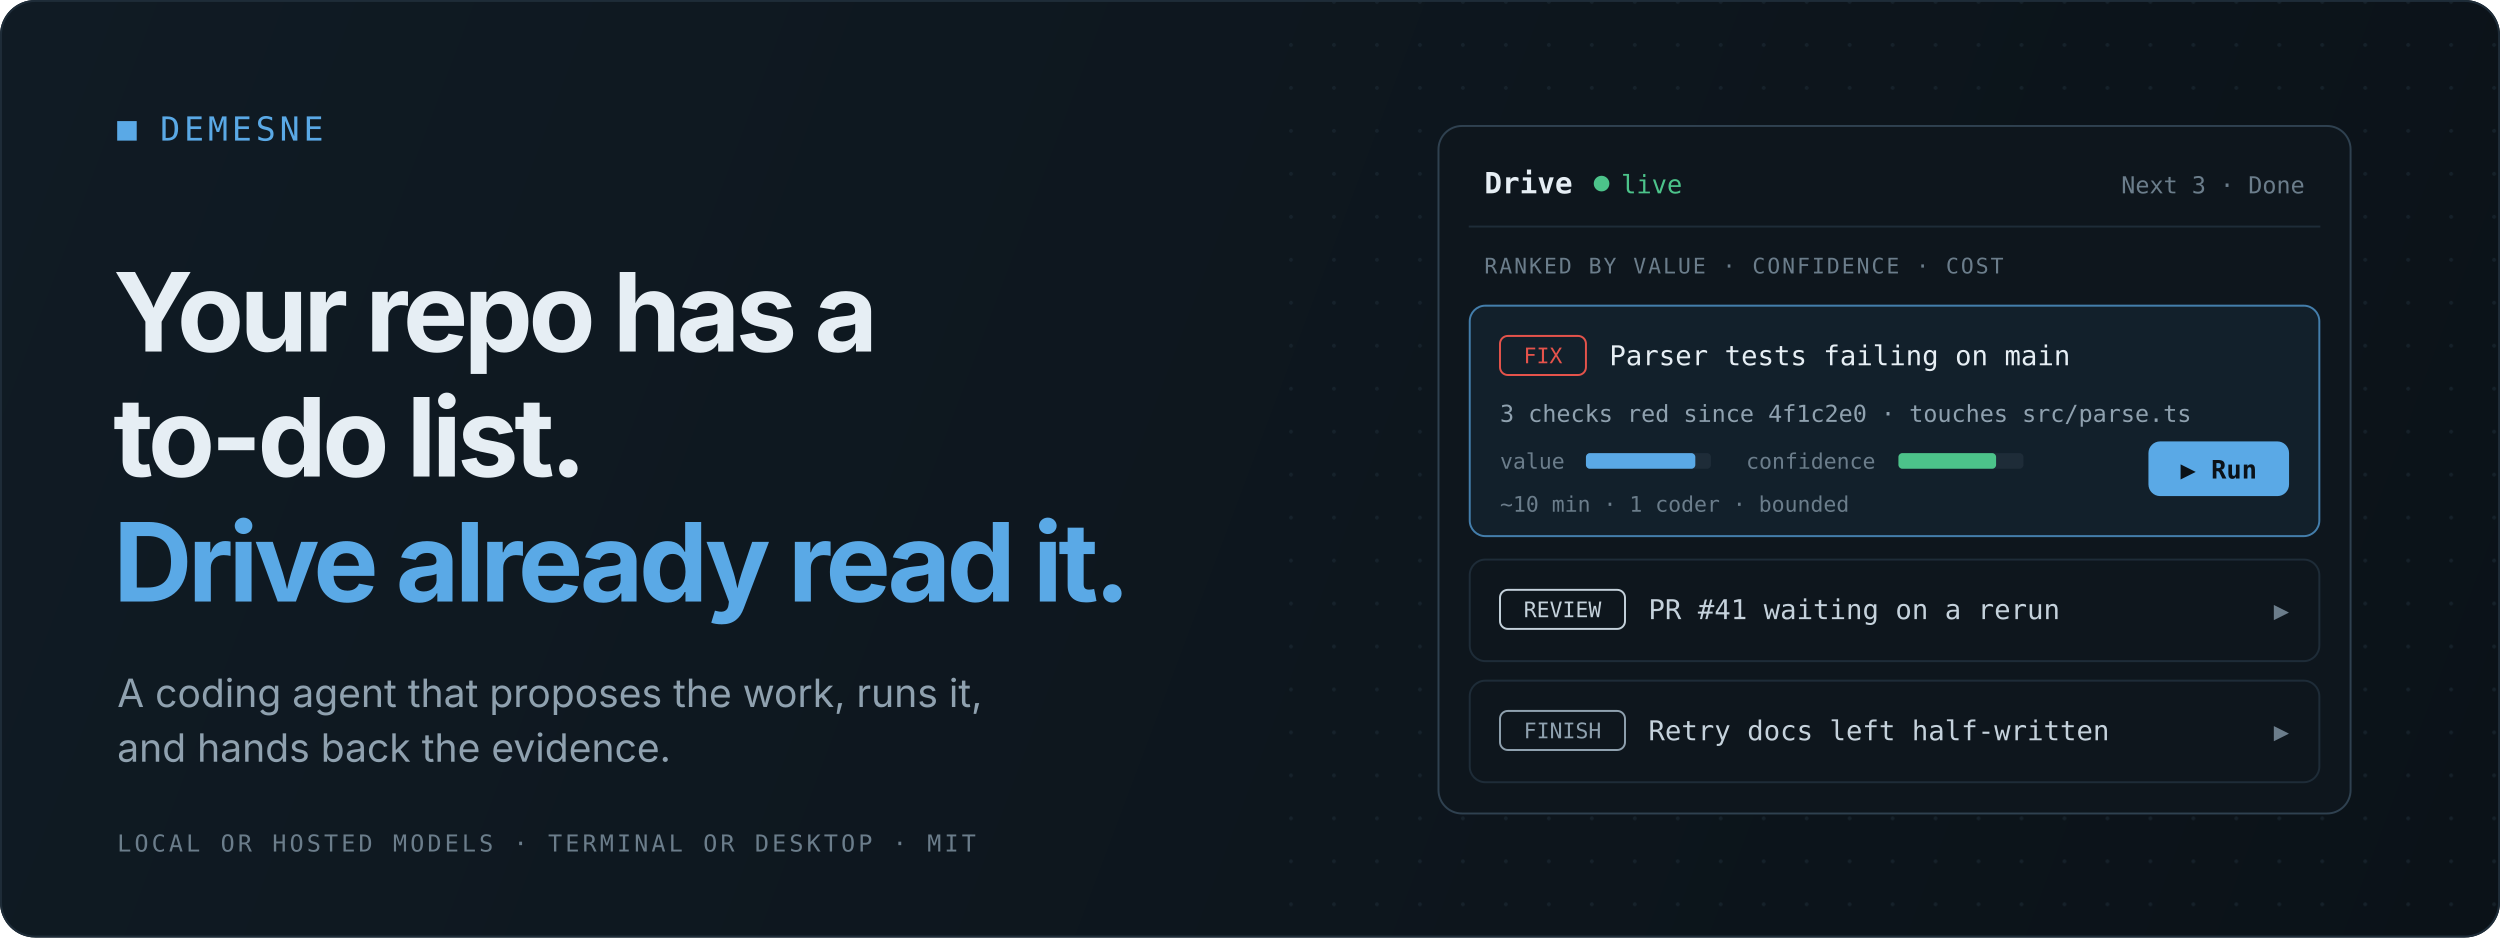
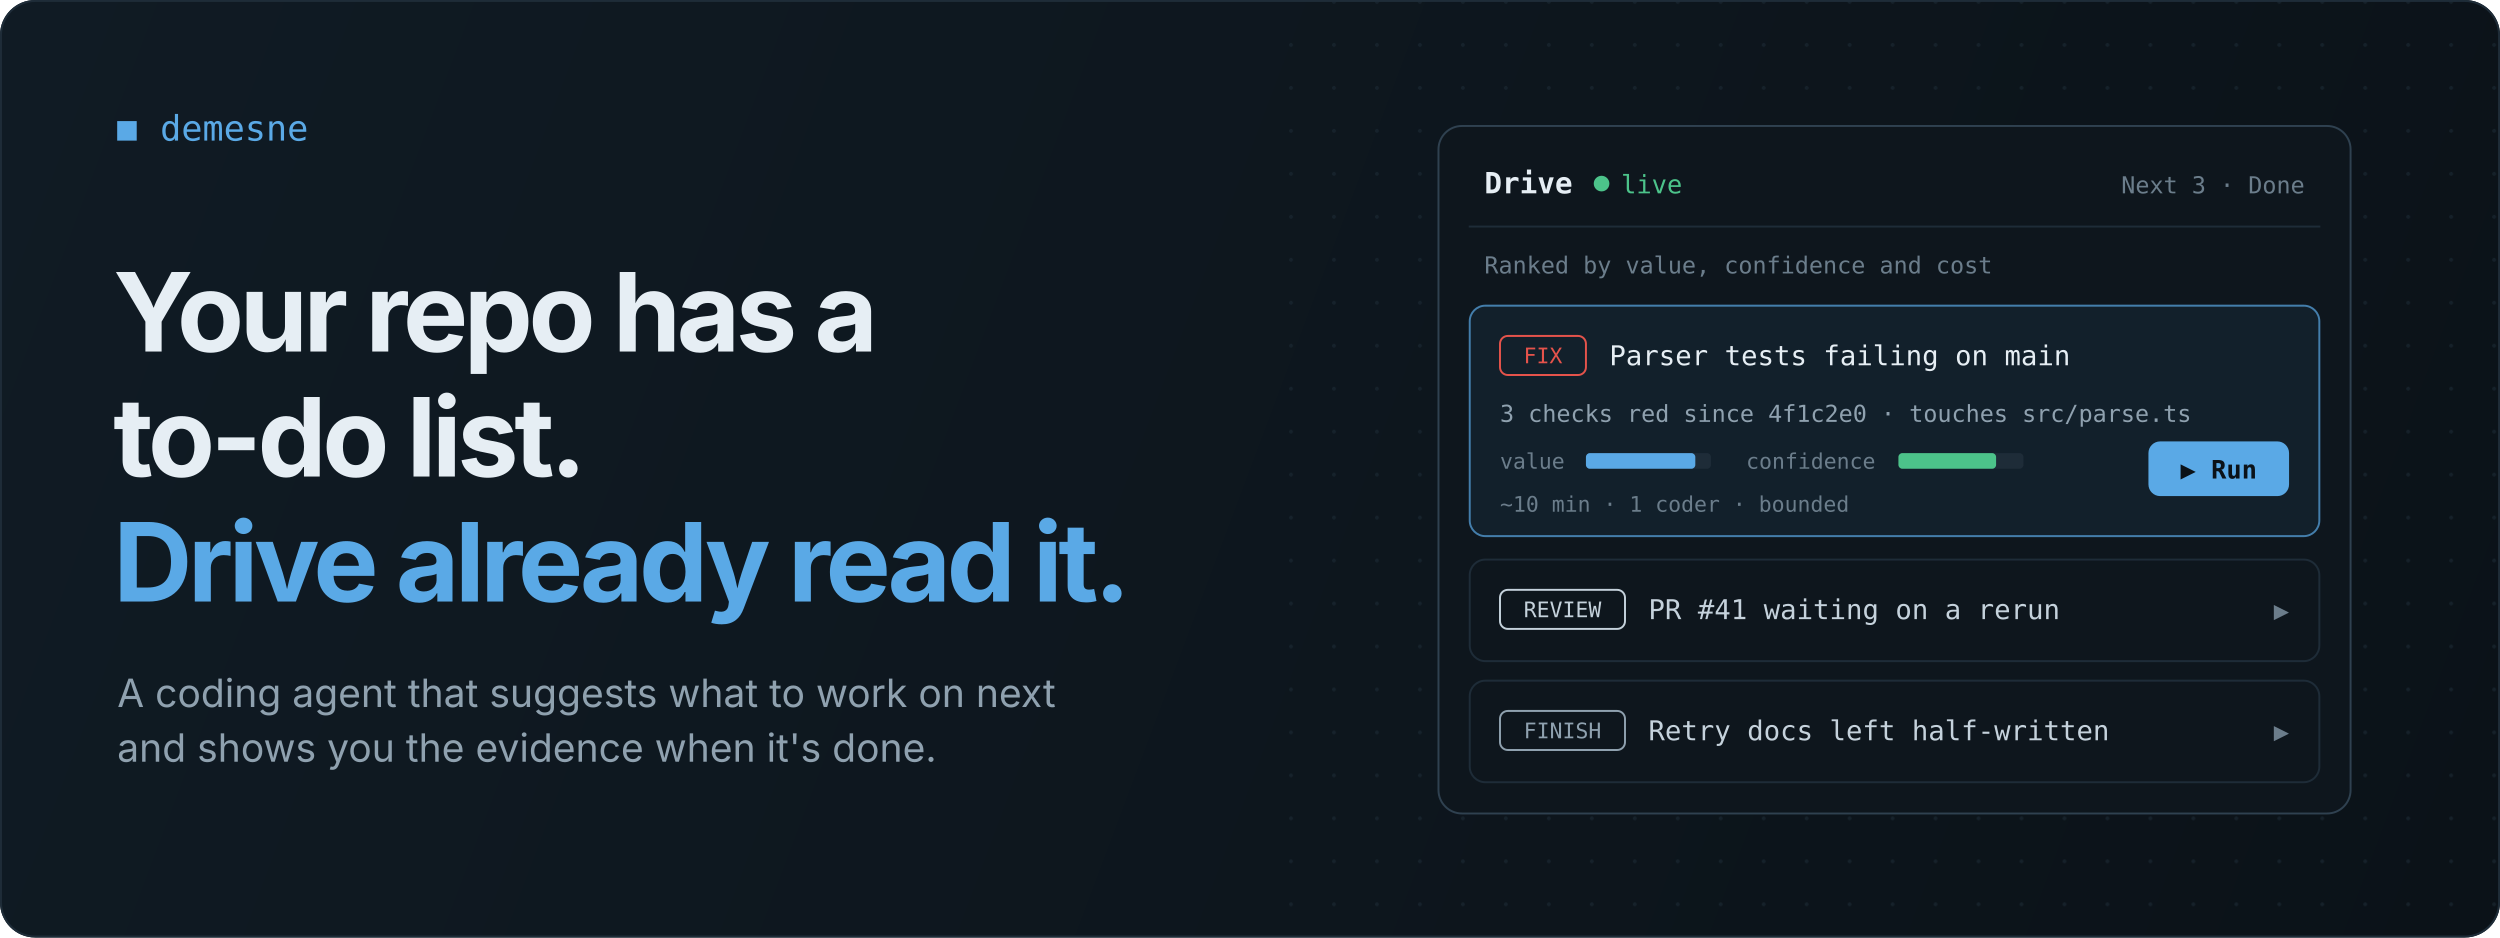
<svg xmlns="http://www.w3.org/2000/svg" width="1280" height="480" viewBox="0 0 1280 480" fill="none" role="img" aria-labelledby="title desc">
  <defs>
    <linearGradient id="bg" x1="0" y1="0" x2="1280" y2="480" gradientUnits="userSpaceOnUse">
      <stop stop-color="#101B24" />
      <stop offset="1" stop-color="#0B1218" />
    </linearGradient>
    <linearGradient id="glow" x1="980" y1="40" x2="980" y2="440" gradientUnits="userSpaceOnUse">
      <stop stop-color="#5AA9E6" stop-opacity=".10" />
      <stop offset="1" stop-color="#5AA9E6" stop-opacity="0" />
    </linearGradient>
    <pattern id="dots" width="22" height="22" patternUnits="userSpaceOnUse">
      <circle cx="1" cy="1" r="1" fill="#1E2C38" fill-opacity=".55" />
    </pattern>
  </defs>
  <rect width="1280" height="480" rx="18" fill="url(#bg)" />
  <rect x="660" width="620" height="480" rx="18" fill="url(#dots)" />
  <rect x=".5" y=".5" width="1279" height="479" rx="17.5" stroke="#1E2C38" />
  <g font-family="ui-monospace, SFMono-Regular, Menlo, Consolas, monospace">
    <rect x="60" y="62" width="10" height="10" fill="#5AA9E6" />
-     <text x="82" y="72" fill="#5AA9E6" font-size="17" letter-spacing="2">DEMESNE</text>
+     <text x="82" y="72" fill="#5AA9E6" font-size="18">demesne</text>
  </g>
  <g font-family="-apple-system, BlinkMacSystemFont, Segoe UI, sans-serif" font-weight="650" letter-spacing="-2.2" fill="#E6EEF4">
    <text x="58" y="180" font-size="56">Your repo has a</text>
    <text x="58" y="244" font-size="56">to-do list.</text>
    <text x="58" y="308" font-size="56" fill="#5AA9E6">Drive already read it.</text>
  </g>
  <g font-family="-apple-system, BlinkMacSystemFont, Segoe UI, sans-serif" font-size="20" fill="#8FA1AF">
-     <text x="60" y="362">A coding agent that proposes the work, runs it,</text>
-     <text x="60" y="390">and hands back the evidence.</text>
-   </g>
-   <g font-family="ui-monospace, SFMono-Regular, Menlo, Consolas, monospace" font-size="12" letter-spacing="1.6" fill="#6B7D8B">
-     <text x="60" y="436">LOCAL OR HOSTED MODELS  ·  TERMINAL OR DESKTOP  ·  MIT</text>
+     <text x="60" y="362">A coding agent that suggests what to work on next</text>
+     <text x="60" y="390">and shows you the evidence when it's done.</text>
  </g>
  <rect x="736.5" y="64.5" width="467" height="352" rx="12" fill="#0E161D" stroke="#2F4150" />
  <g font-family="ui-monospace, SFMono-Regular, Menlo, Consolas, monospace">
    <text x="760" y="99" fill="#E6EEF4" font-size="15" font-weight="600">Drive</text>
    <circle cx="820" cy="94" r="4" fill="#4CC38A" />
    <text x="830" y="99" fill="#4CC38A" font-size="13">live</text>
    <text x="1180" y="99" fill="#6B7D8B" font-size="12" text-anchor="end">Next 3 · Done</text>
    <path d="M752 116h436" stroke="#1E2C38" />
-     <text x="760" y="140" fill="#6B7D8B" font-size="11" letter-spacing="1">RANKED BY VALUE · CONFIDENCE · COST</text>
+     <text x="760" y="140" fill="#6B7D8B" font-size="12">Ranked by value, confidence and cost</text>
    <rect x="752.5" y="156.5" width="435" height="118" rx="8" fill="#12202B" stroke="#5AA9E6" stroke-opacity=".7" />
    <rect x="768" y="172" width="44" height="20" rx="4" stroke="#E5534B" />
    <text x="790" y="186" fill="#E5534B" font-size="11" text-anchor="middle">FIX</text>
    <text x="824" y="187" fill="#E6EEF4" font-size="14">Parser tests failing on main</text>
    <text x="768" y="216" fill="#8FA1AF" font-size="12">3 checks red since 4f1c2e0 · touches src/parse.ts</text>
    <text x="768" y="240" fill="#6B7D8B" font-size="11">value</text>
    <rect x="812" y="232" width="64" height="8" rx="2" fill="#1E2C38" />
    <rect x="812" y="232" width="56" height="8" rx="2" fill="#5AA9E6" />
    <text x="894" y="240" fill="#6B7D8B" font-size="11">confidence</text>
    <rect x="972" y="232" width="64" height="8" rx="2" fill="#1E2C38" />
    <rect x="972" y="232" width="50" height="8" rx="2" fill="#4CC38A" />
    <rect x="1100" y="226" width="72" height="28" rx="6" fill="#5AA9E6" />
    <text x="1136" y="245" fill="#0B1218" font-size="13" font-weight="700" text-anchor="middle">▶ Run</text>
    <text x="768" y="262" fill="#6B7D8B" font-size="11">~10 min · 1 coder · bounded</text>
    <rect x="752.5" y="286.5" width="435" height="52" rx="8" stroke="#1E2C38" />
    <rect x="768" y="302" width="64" height="20" rx="4" stroke="#C5D2DC" />
    <text x="800" y="316" fill="#C5D2DC" font-size="11" text-anchor="middle">REVIEW</text>
    <text x="844" y="317" fill="#C5D2DC" font-size="14">PR #41 waiting on a rerun</text>
    <text x="1172" y="317" fill="#6B7D8B" font-size="13" text-anchor="end">▶</text>
    <rect x="752.5" y="348.5" width="435" height="52" rx="8" stroke="#1E2C38" />
    <rect x="768" y="364" width="64" height="20" rx="4" stroke="#8FA1AF" />
    <text x="800" y="378" fill="#8FA1AF" font-size="11" text-anchor="middle">FINISH</text>
    <text x="844" y="379" fill="#C5D2DC" font-size="14">Retry docs left half-written</text>
    <text x="1172" y="379" fill="#6B7D8B" font-size="13" text-anchor="end">▶</text>
  </g>
</svg>
